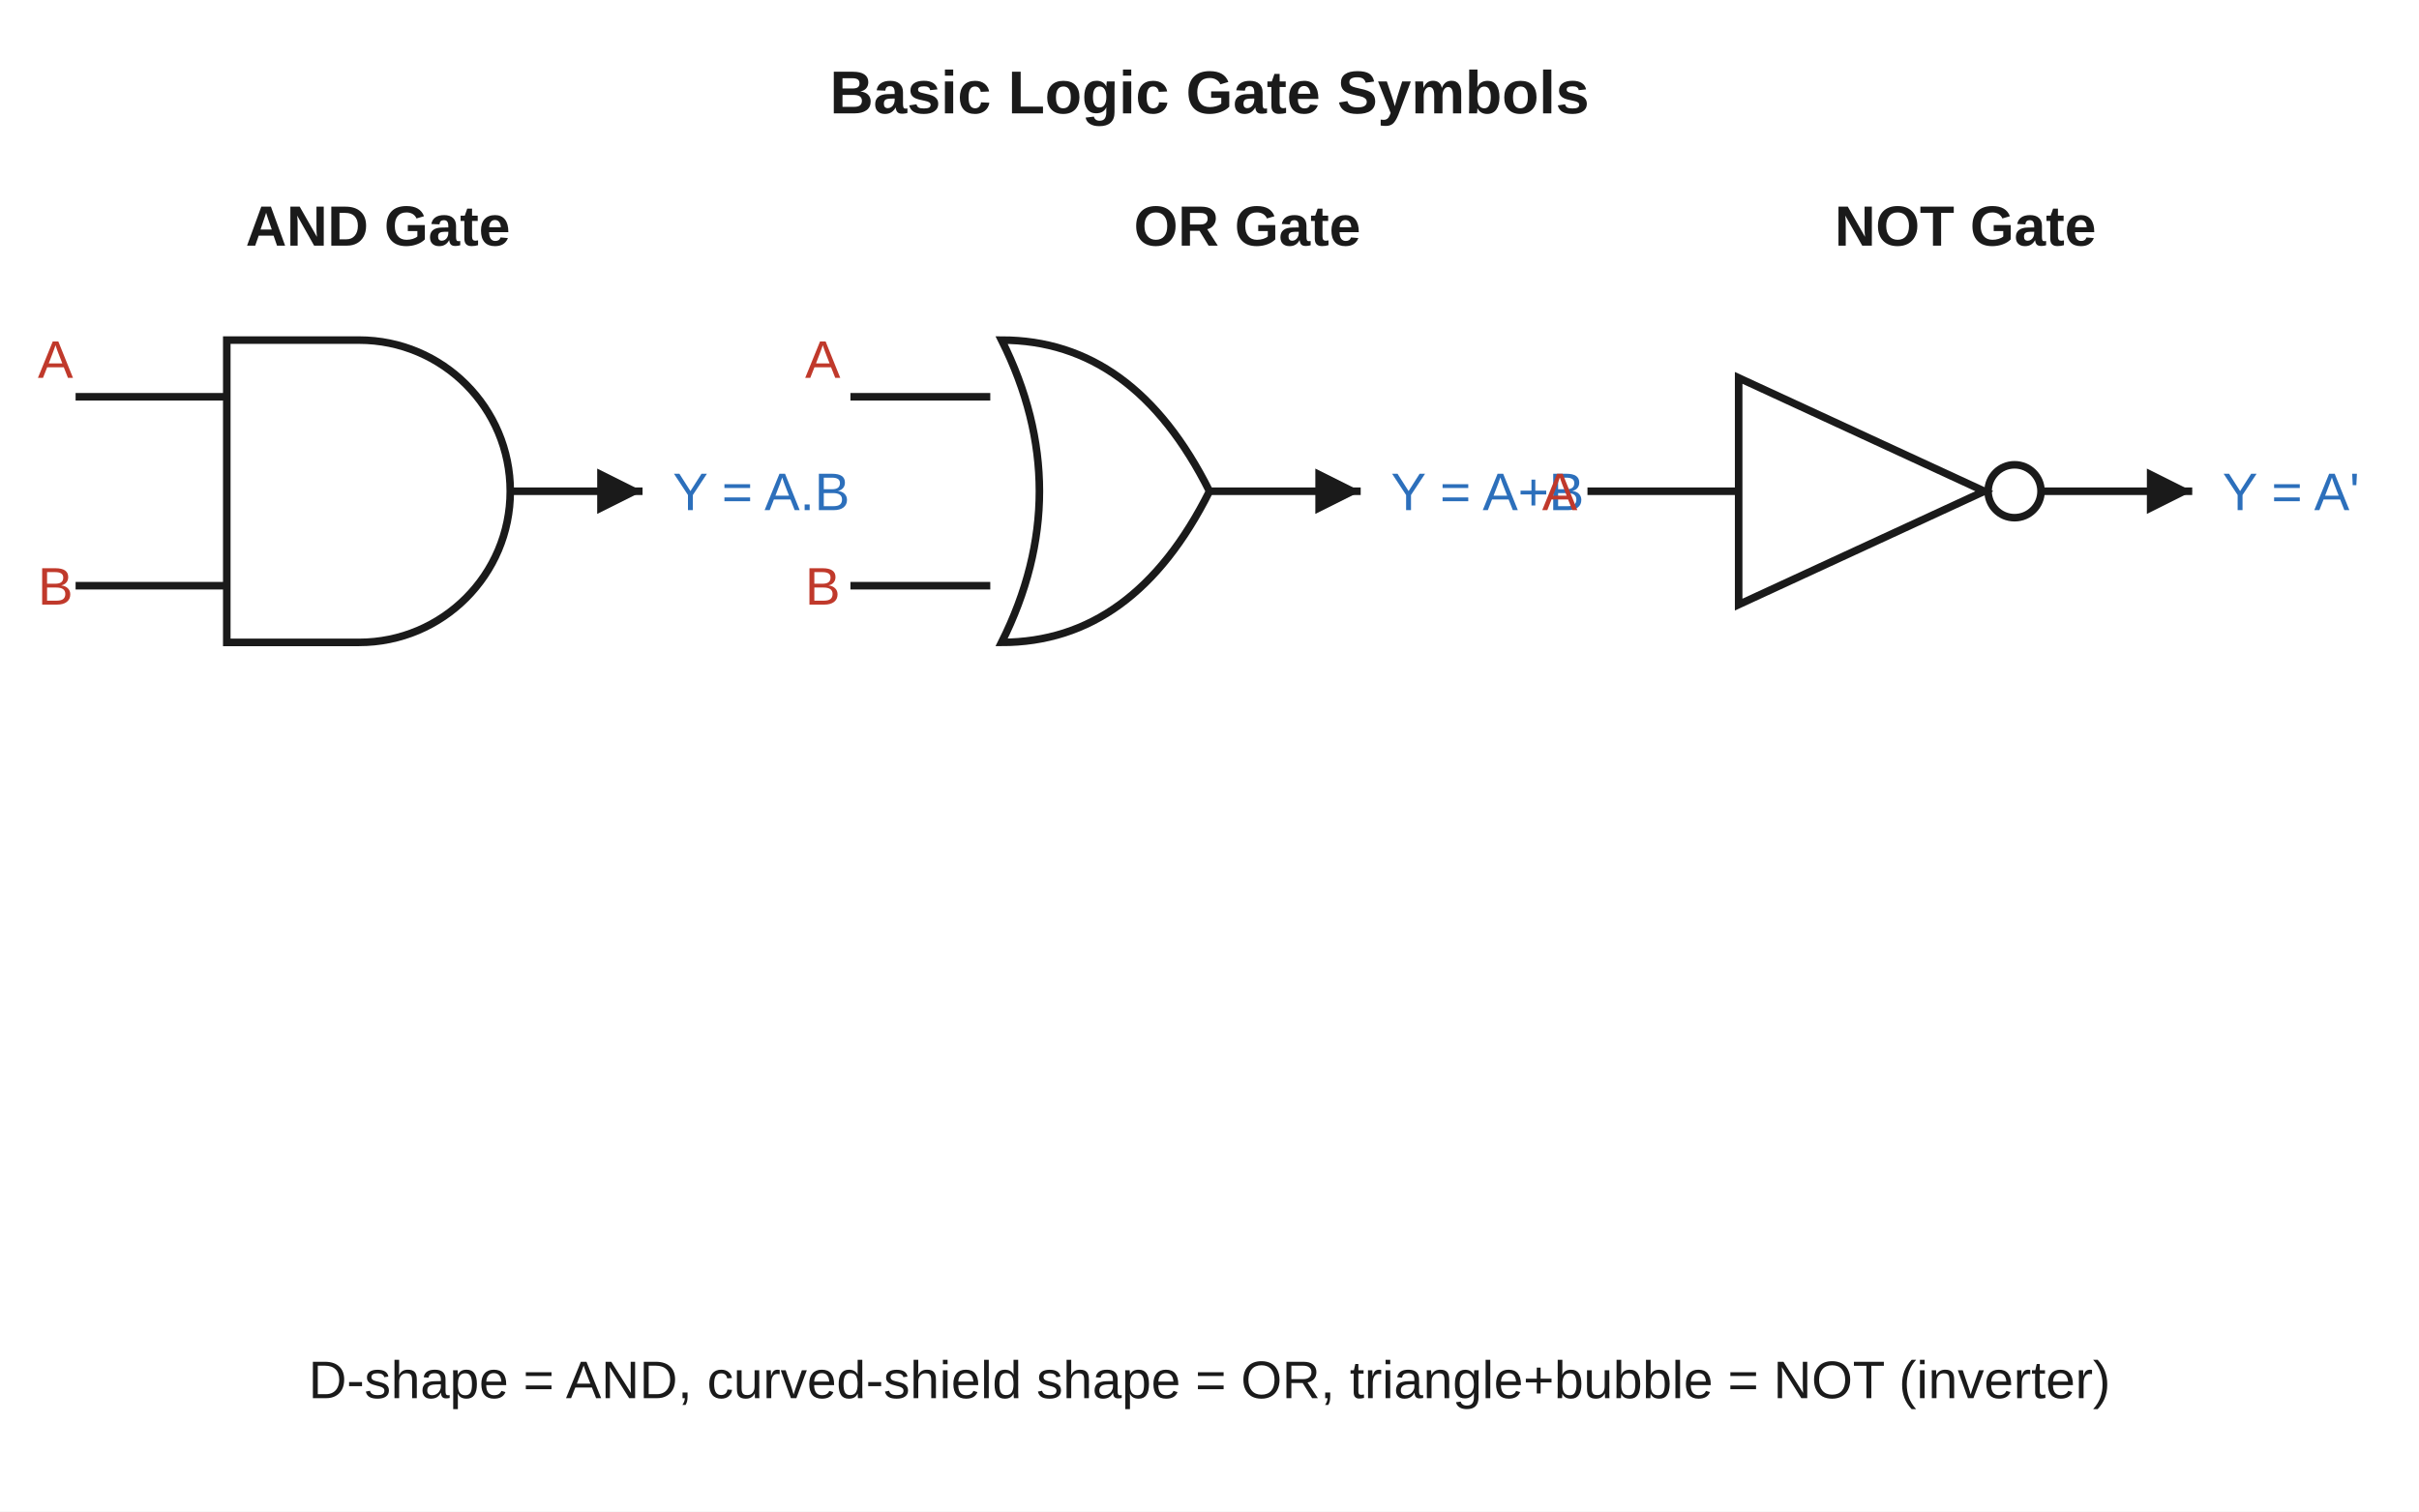
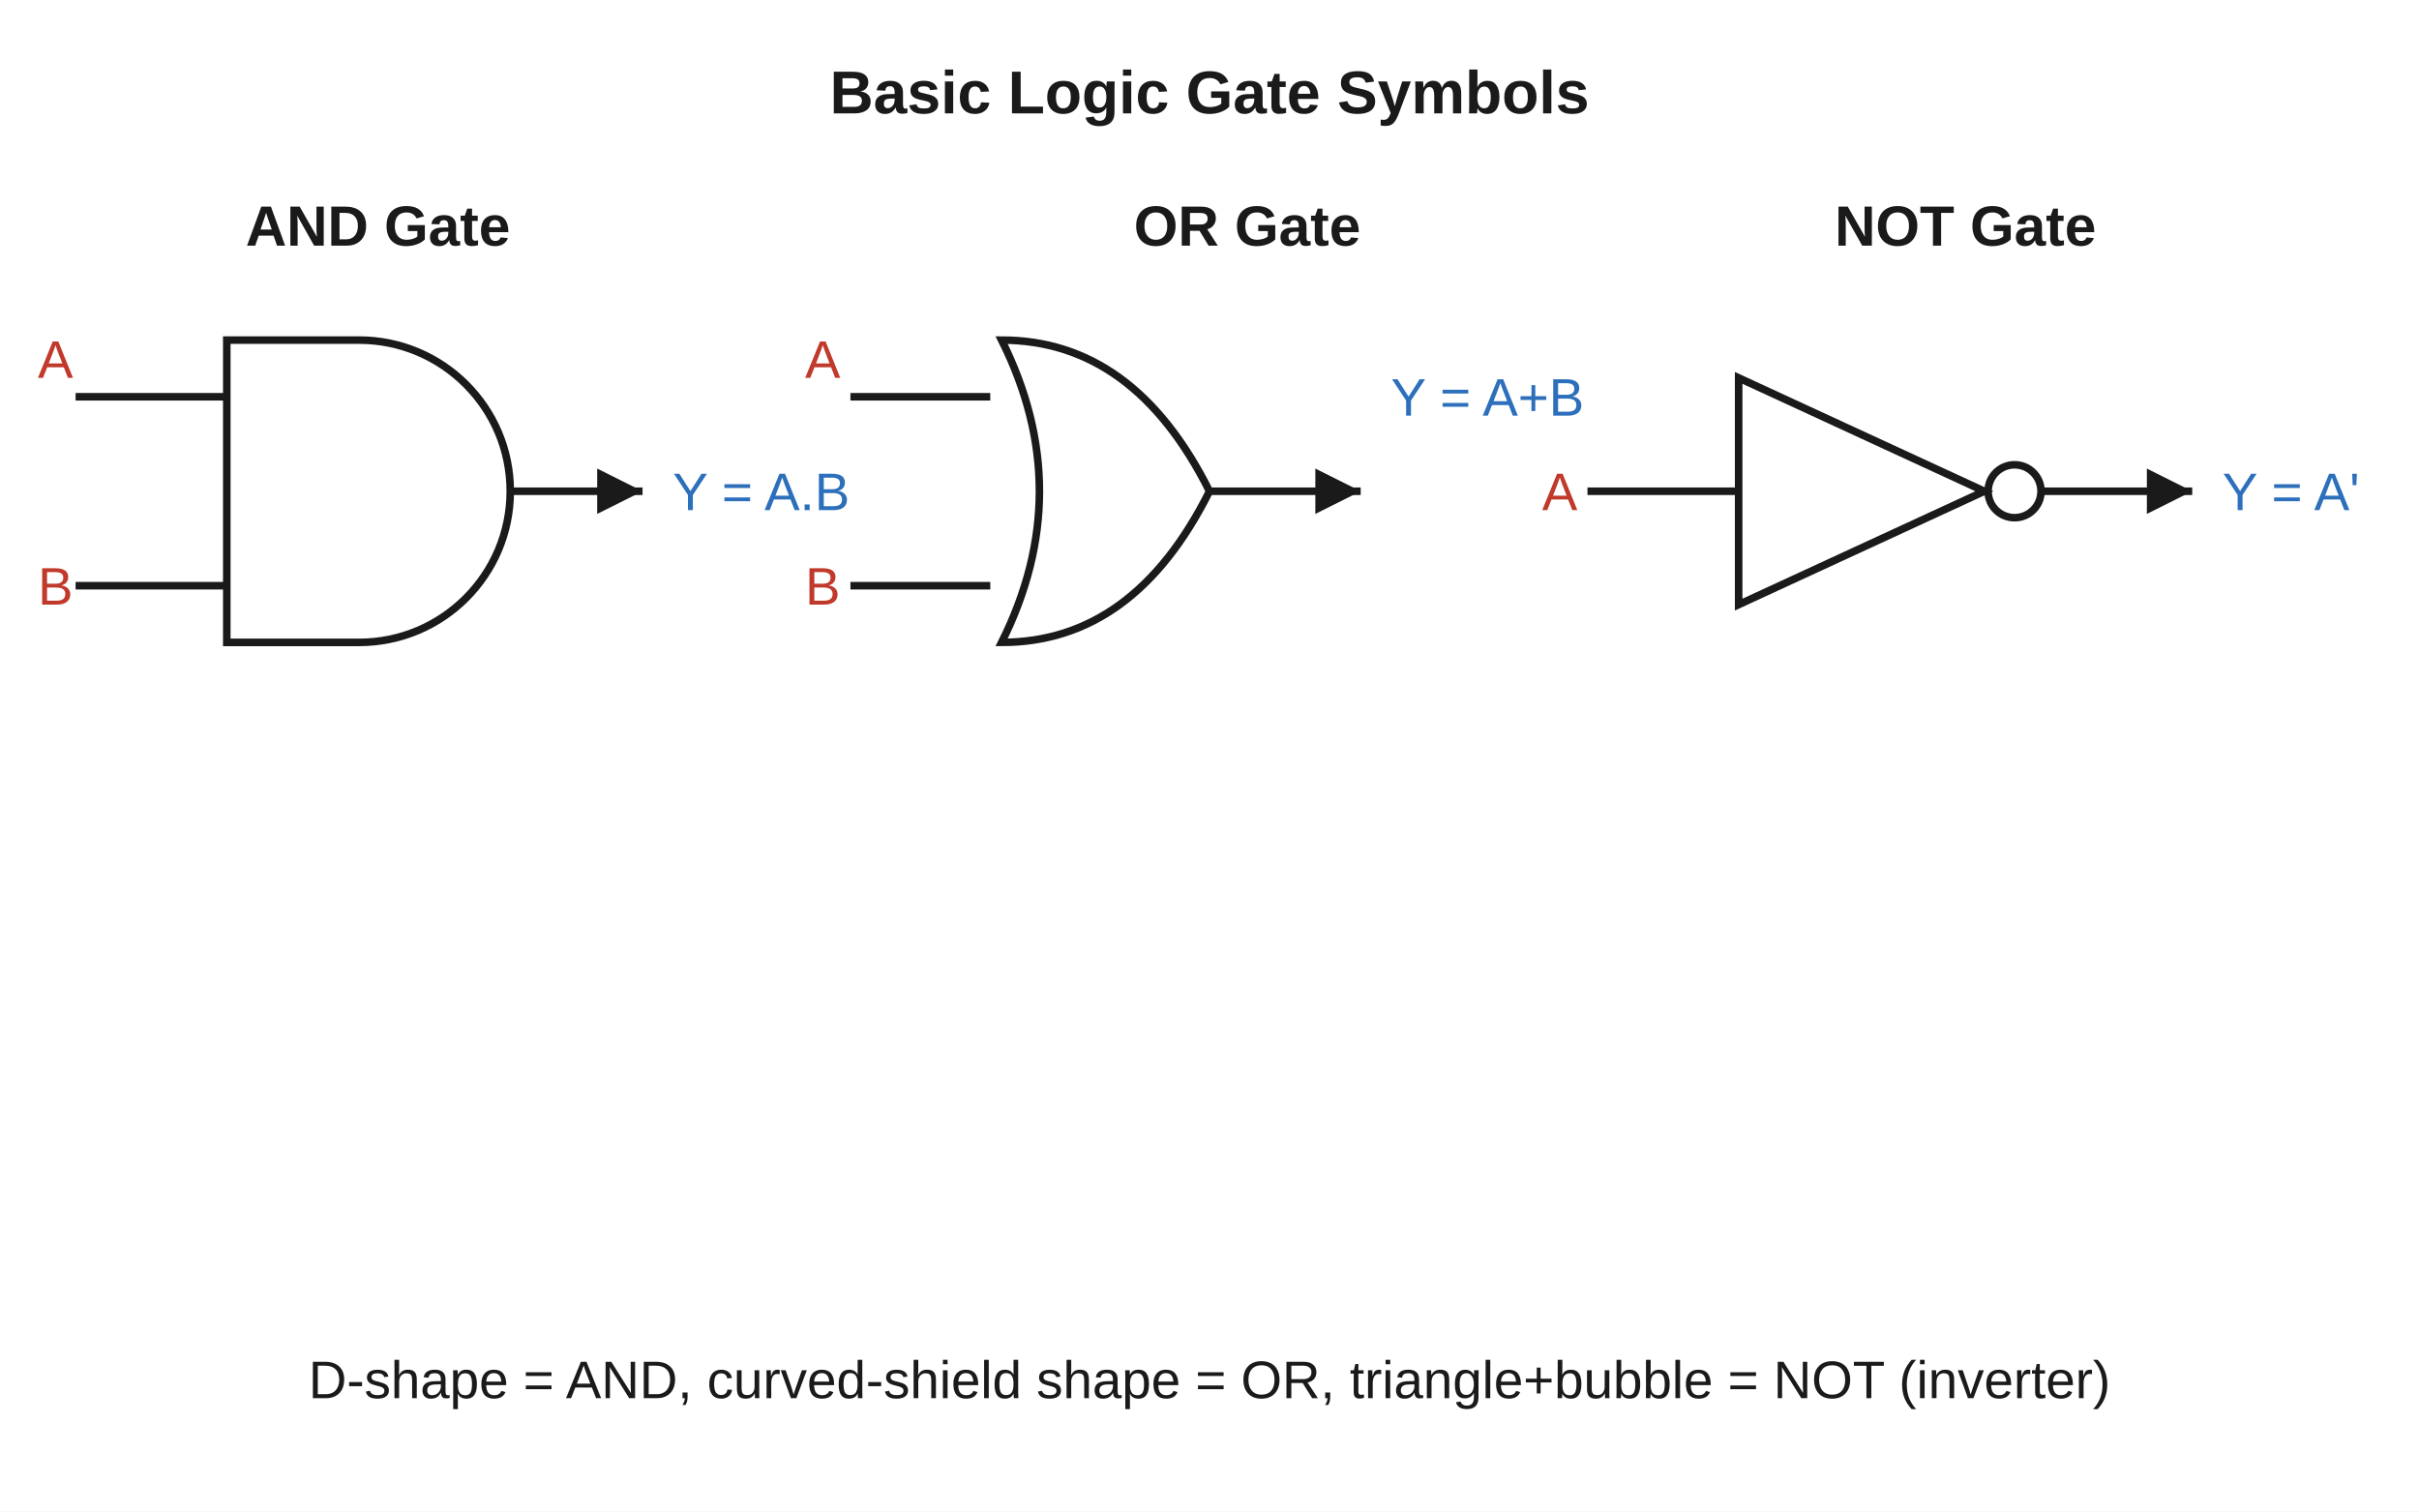
<svg xmlns="http://www.w3.org/2000/svg" viewBox="0 0 640 400" font-family="Arial, sans-serif">
  <rect x="0" y="0" width="640" height="400" fill="#ffffff" />
  <defs>
    <marker id="arrow" markerWidth="8" markerHeight="8" refX="6" refY="3" orient="auto">
      <path d="M0,0 L6,3 L0,6 Z" fill="#1a1a1a" />
    </marker>
  </defs>
  <text x="320" y="30" font-size="16" fill="#1a1a1a" text-anchor="middle" font-weight="bold">Basic Logic Gate Symbols</text>
  <text x="100" y="65" font-size="15" fill="#1a1a1a" text-anchor="middle" font-weight="bold">AND Gate</text>
  <path d="M60,90 L60,170 L95,170 A40,40 0 0 0 95,90 Z" fill="none" stroke="#1a1a1a" stroke-width="2" />
  <line x1="20" y1="105" x2="60" y2="105" stroke="#1a1a1a" stroke-width="2" />
  <line x1="20" y1="155" x2="60" y2="155" stroke="#1a1a1a" stroke-width="2" />
  <line x1="135" y1="130" x2="170" y2="130" stroke="#1a1a1a" stroke-width="2" marker-end="url(#arrow)" />
  <text x="10" y="100" font-size="14" fill="#c0392b">A</text>
  <text x="10" y="160" font-size="14" fill="#c0392b">B</text>
  <text x="178" y="135" font-size="14" fill="#2c6fbb">Y = A.B</text>
  <text x="330" y="65" font-size="15" fill="#1a1a1a" text-anchor="middle" font-weight="bold">OR Gate</text>
  <path d="M265,90 Q300,90 320,130 Q300,170 265,170 Q285,130 265,90 Z" fill="none" stroke="#1a1a1a" stroke-width="2" />
  <line x1="225" y1="105" x2="262" y2="105" stroke="#1a1a1a" stroke-width="2" />
  <line x1="225" y1="155" x2="262" y2="155" stroke="#1a1a1a" stroke-width="2" />
  <line x1="320" y1="130" x2="360" y2="130" stroke="#1a1a1a" stroke-width="2" marker-end="url(#arrow)" />
  <text x="213" y="100" font-size="14" fill="#c0392b">A</text>
  <text x="213" y="160" font-size="14" fill="#c0392b">B</text>
-   <text x="368" y="135" font-size="14" fill="#2c6fbb">Y = A+B</text>
+   <text x="368" y="110" font-size="14" fill="#2c6fbb">Y = A+B</text>
  <text x="520" y="65" font-size="15" fill="#1a1a1a" text-anchor="middle" font-weight="bold">NOT Gate</text>
  <path d="M460,100 L460,160 L525,130 Z" fill="none" stroke="#1a1a1a" stroke-width="2" />
  <circle cx="533" cy="130" r="7" fill="none" stroke="#1a1a1a" stroke-width="2" />
  <line x1="420" y1="130" x2="460" y2="130" stroke="#1a1a1a" stroke-width="2" />
  <line x1="540" y1="130" x2="580" y2="130" stroke="#1a1a1a" stroke-width="2" marker-end="url(#arrow)" />
  <text x="408" y="135" font-size="14" fill="#c0392b">A</text>
  <text x="588" y="135" font-size="14" fill="#2c6fbb">Y = A'</text>
  <text x="320" y="370" font-size="14" fill="#1a1a1a" text-anchor="middle">D-shape = AND, curved-shield shape = OR, triangle+bubble = NOT (inverter)</text>
</svg>
